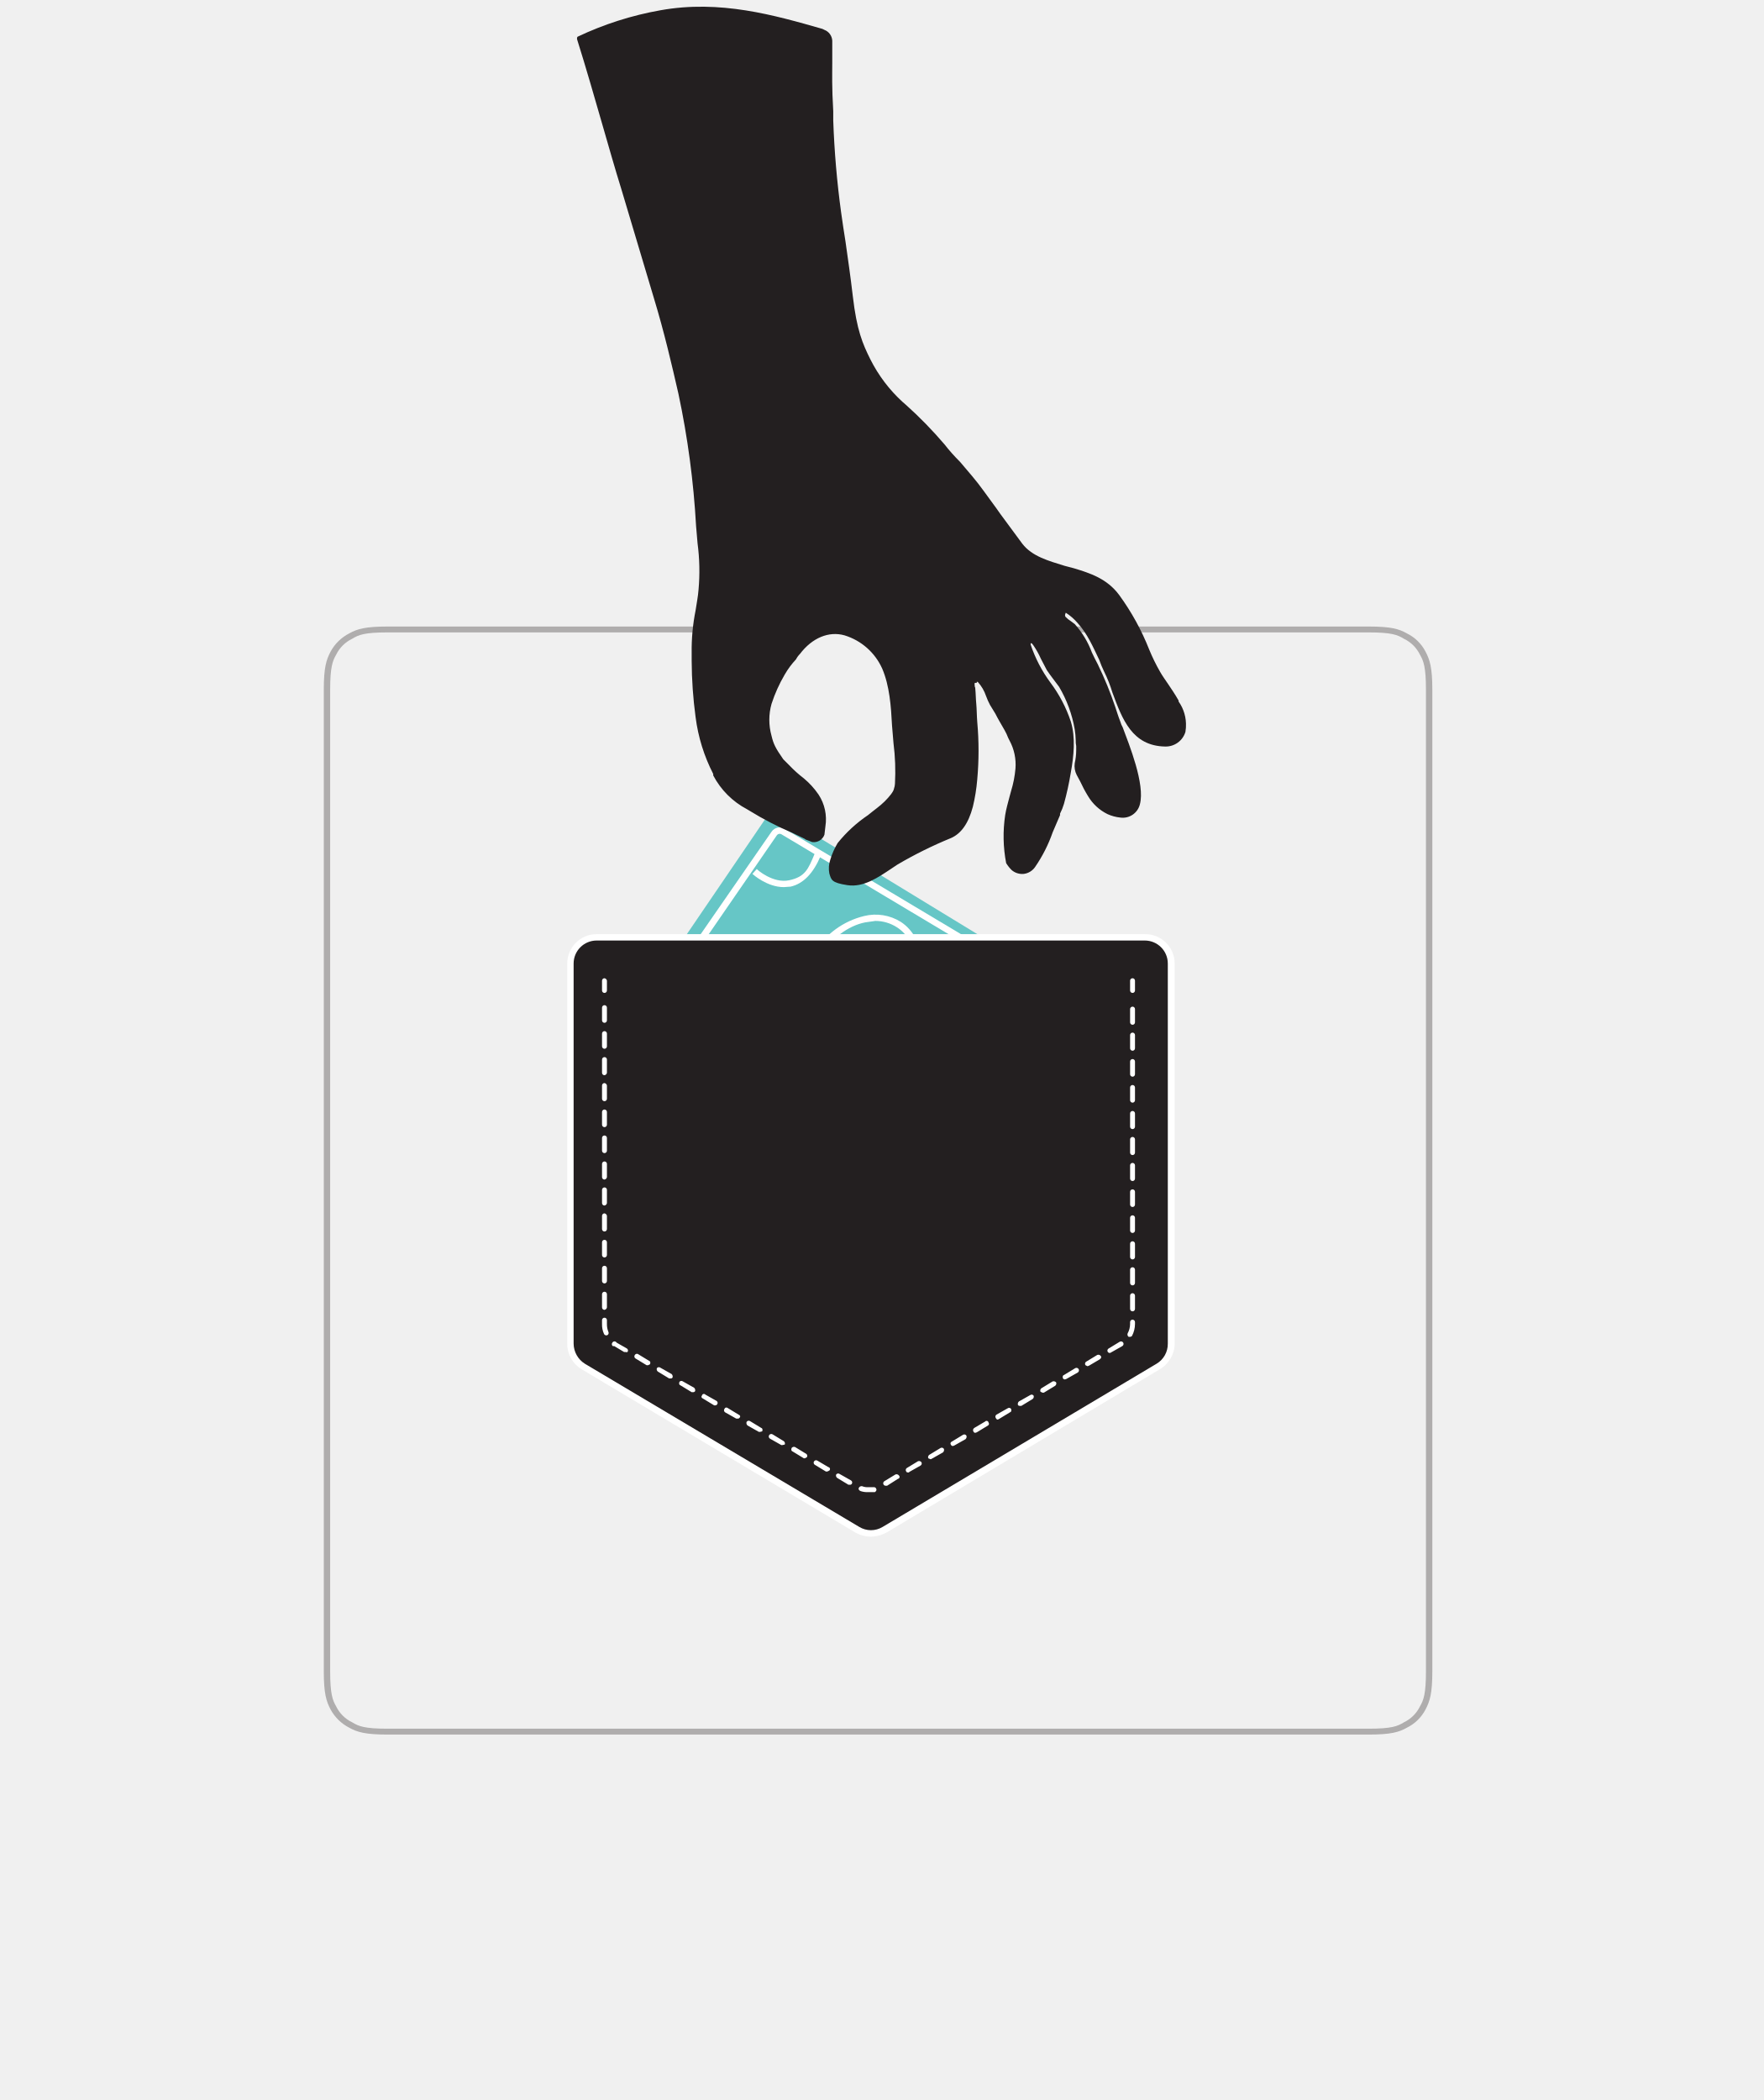
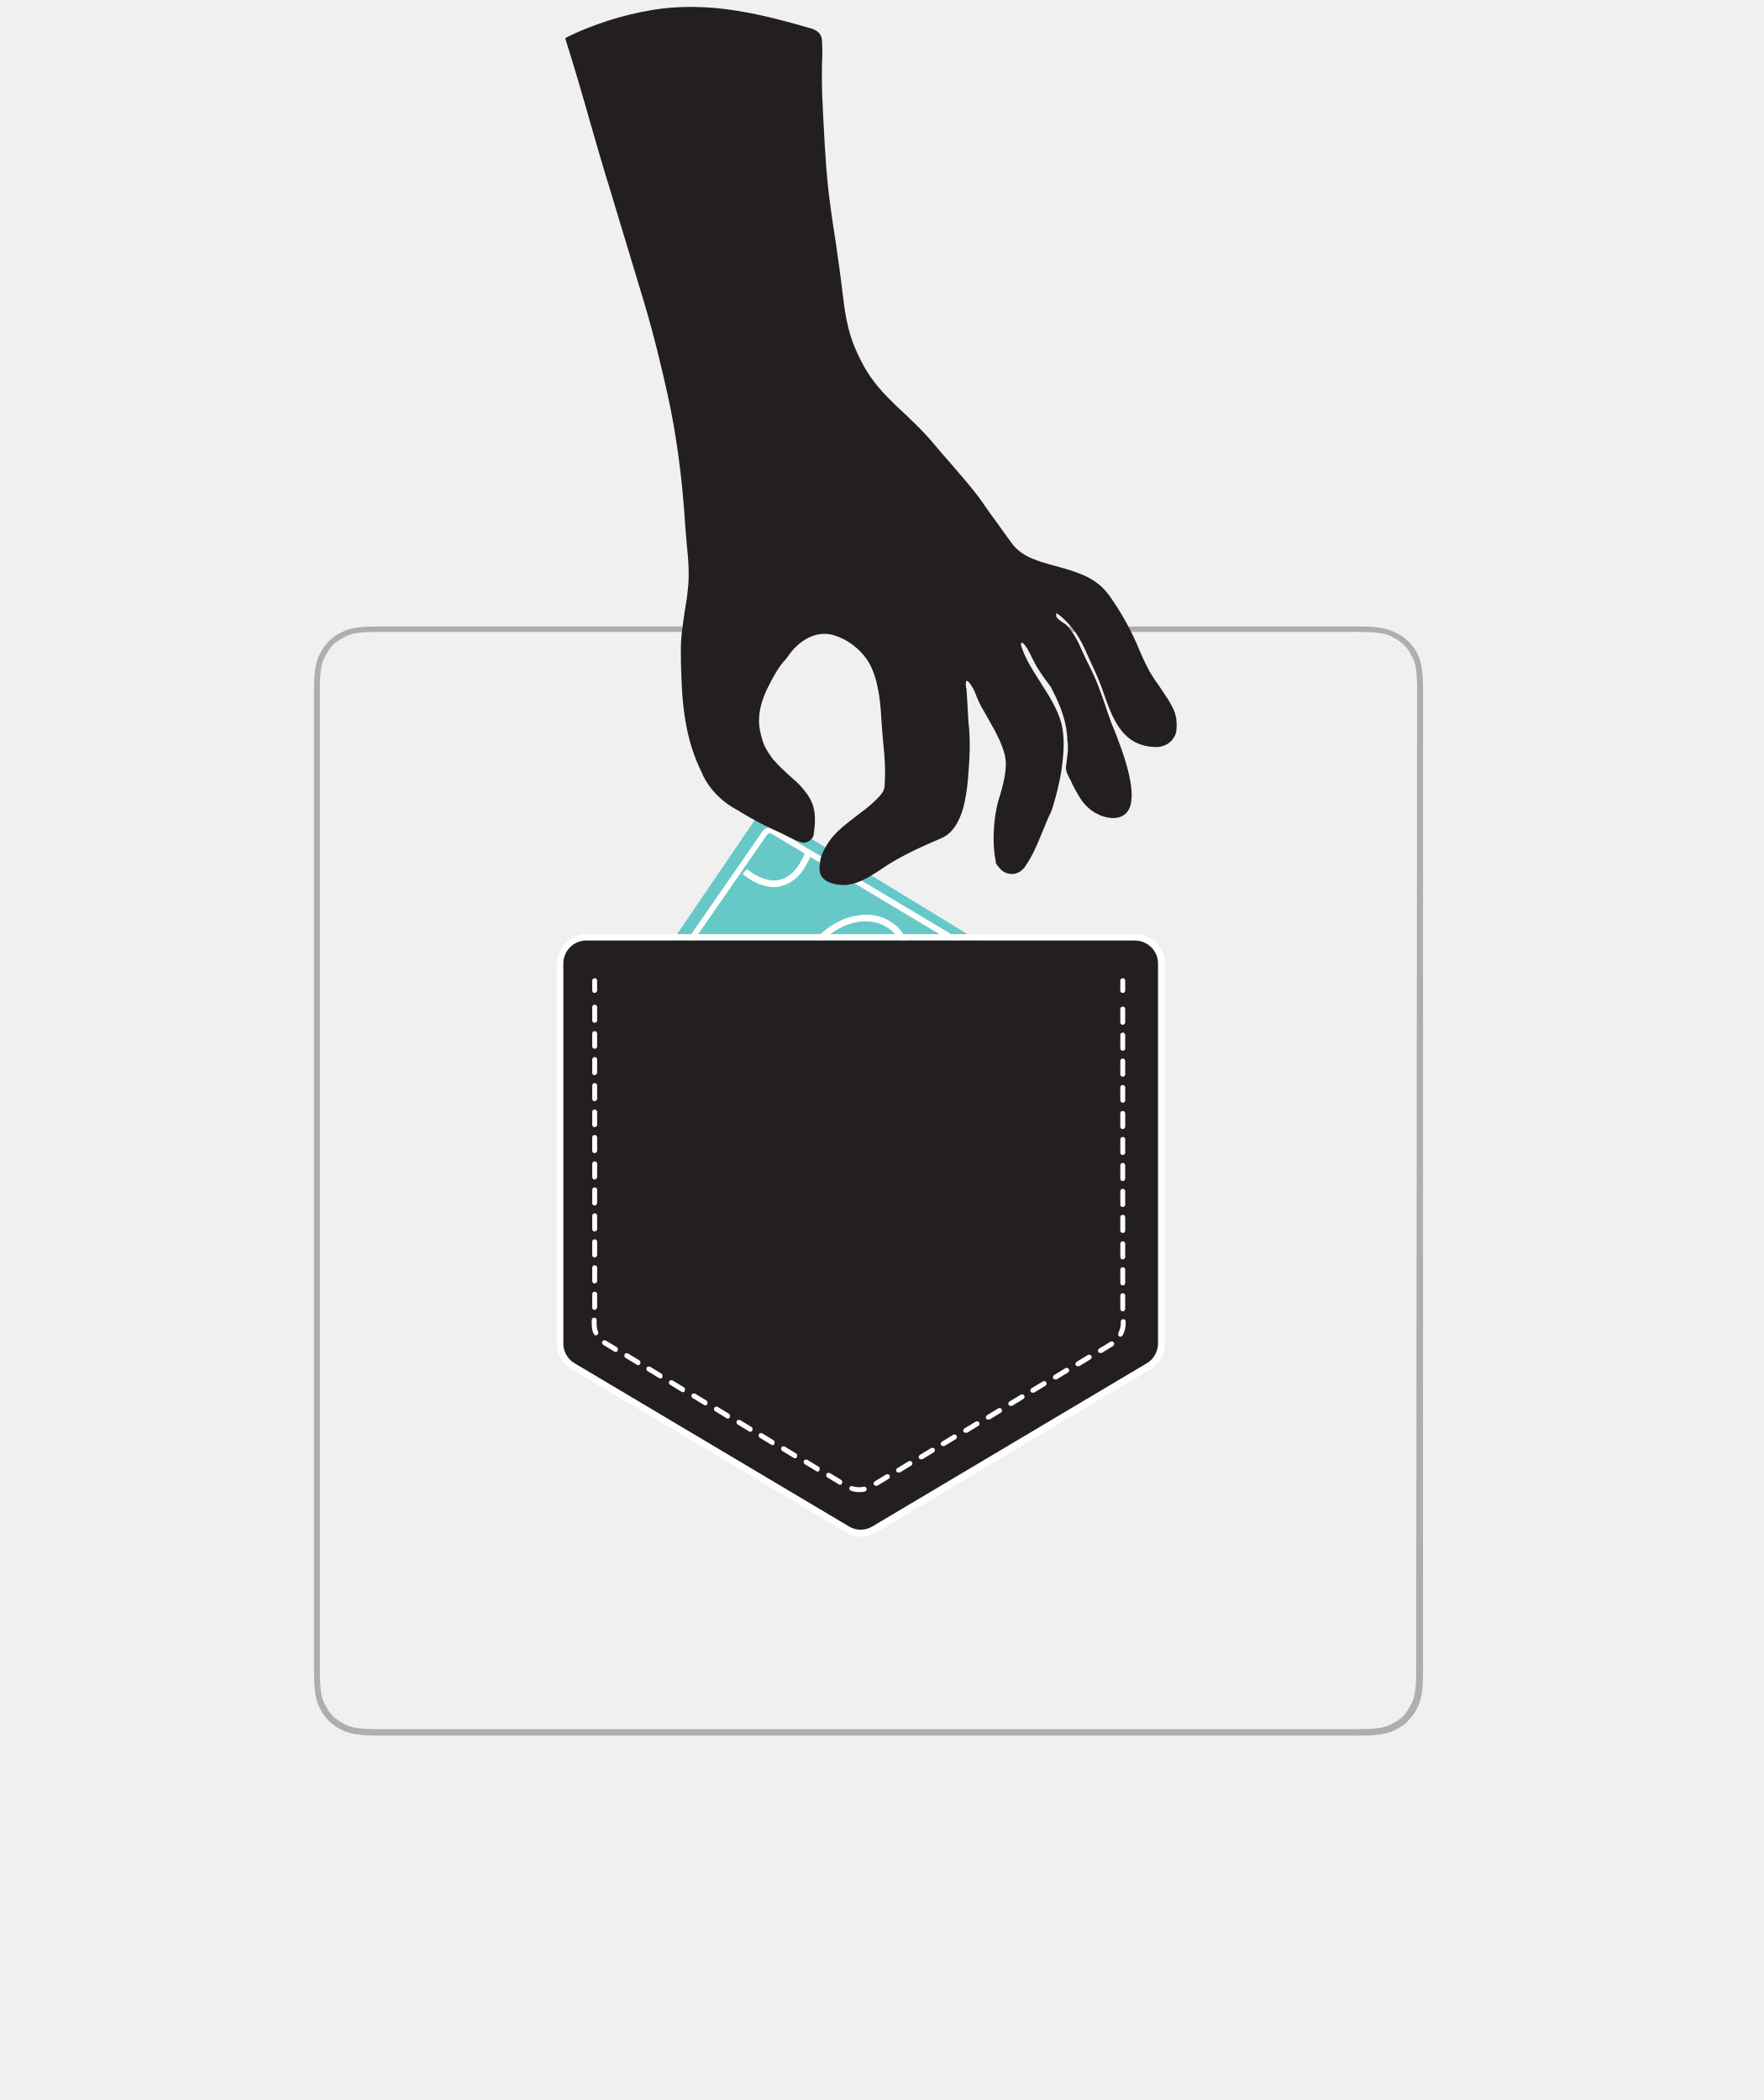
- <svg xmlns="http://www.w3.org/2000/svg" viewBox="0 0 360 428.7">
-   <defs>
-     <clipPath id="a">
-       <path d="M139.4,191.9l17.5-25.7a1.3,1.3,0,0,1,1.8-.4l44.1,26.9a1.4,1.4,0,0,1-.7,2.6l-61.5-1.2a1.4,1.4,0,0,1-1.2-2.2" style="fill:none;clip-rule:evenodd" />
-     </clipPath>
-     <clipPath id="b">
-       <rect x="-716.2" y="-253.2" width="1784.1" height="1339.34" style="fill:none" />
-     </clipPath>
-     <clipPath id="c">
-       <path d="M236.5,278.9l-56,33.4a5.4,5.4,0,0,1-5.5,0l-55.9-33.4a5.2,5.2,0,0,1-2.7-4.6V196.7a5.4,5.4,0,0,1,5.4-5.4H233.7a5.4,5.4,0,0,1,5.4,5.4v77.6a5.3,5.3,0,0,1-2.6,4.6" style="fill:none;clip-rule:evenodd" />
-     </clipPath>
-   </defs>
-   <path d="M287.2,129.3c-1.6-.9-3.2-1.4-7.8-1.4H79.1c-4.5,0-6.2.5-7.8,1.4a9,9,0,0,0-3.8,3.7c-.9,1.7-1.4,3.3-1.4,7.8V341.2c0,4.5.5,6.1,1.4,7.8a9,9,0,0,0,3.8,3.7c1.6.9,3.3,1.4,7.8,1.4H279.4c4.6,0,6.2-.5,7.8-1.4A8.5,8.5,0,0,0,291,349c.9-1.7,1.4-3.3,1.4-7.8V140.8c0-4.5-.5-6.1-1.4-7.8A8.5,8.5,0,0,0,287.2,129.3Zm3.9,211.9c0,4.6-.5,5.9-1.2,7.1a7,7,0,0,1-3.3,3.3c-1.3.8-2.5,1.3-7.2,1.3H79.1c-4.7,0-5.9-.5-7.2-1.3a7,7,0,0,1-3.3-3.3c-.7-1.2-1.2-2.5-1.2-7.1V140.8c0-4.6.5-5.9,1.2-7.1a7,7,0,0,1,3.3-3.3c1.3-.8,2.5-1.3,7.2-1.3H279.4c4.7,0,5.9.5,7.2,1.3a7,7,0,0,1,3.3,3.3c.7,1.2,1.2,2.5,1.2,7.1Z" style="fill:#afadad" />
-   <g style="clip-path:url(#a)">
-     <g style="clip-path:url(#b)">
-       <rect x="133" y="159.4" width="76.7" height="42.08" style="fill:#66c6c6" />
+ <svg xmlns="http://www.w3.org/2000/svg" version="1.1" id="Layer_1" x="0px" y="0px" viewBox="0 0 360 428.7" style="enable-background:new 0 0 360 428.7;" xml:space="preserve">
+   <style type="text/css">
+ 	.st0{fill:#AFADAD;}
+ 	.st1{fill-rule:evenodd;clip-rule:evenodd;fill:#66C8C7;}
+ 	.st2{fill:#FFFFFF;}
+ 	.st3{fill-rule:evenodd;clip-rule:evenodd;fill:none;}
+ 	.st4{fill:#231F20;}
+ 	.st5{fill-rule:evenodd;clip-rule:evenodd;fill:#231F20;}
+ </style>
+   <path class="st0" d="M285.2,129.3c-1.6-0.9-3.3-1.4-7.8-1.4H77.1c-4.5,0-6.2,0.5-7.8,1.4c-1.6,0.8-2.9,2.2-3.8,3.8  c-0.9,1.6-1.4,3.3-1.4,7.8v200.4c0,4.5,0.5,6.2,1.4,7.8c0.8,1.6,2.2,2.9,3.8,3.8c1.6,0.9,3.3,1.4,7.8,1.4h200.4  c4.5,0,6.2-0.5,7.8-1.4c1.6-0.8,2.9-2.2,3.8-3.8c0.9-1.6,1.4-3.3,1.4-7.8V140.8c0-4.5-0.5-6.2-1.4-7.8  C288.2,131.4,286.8,130.1,285.2,129.3z M289.1,341.2c0,4.7-0.5,5.9-1.3,7.2c-0.7,1.4-1.8,2.6-3.3,3.3c-1.3,0.8-2.5,1.3-7.2,1.3H77.1  c-4.7,0-5.9-0.5-7.2-1.3c-1.4-0.7-2.6-1.8-3.3-3.3c-0.8-1.3-1.3-2.5-1.3-7.2V140.8c0-4.7,0.5-5.9,1.3-7.2c0.7-1.4,1.8-2.6,3.3-3.3  c1.3-0.8,2.5-1.3,7.2-1.3h200.4c4.7,0,5.9,0.5,7.2,1.3c1.4,0.7,2.6,1.8,3.3,3.3c0.8,1.3,1.3,2.5,1.3,7.2L289.1,341.2z" />
+   <g>
+     <path class="st1" d="M137.4,191.9l17.5-25.7c0.4-0.6,1.2-0.8,1.8-0.4l44.1,26.9c1.2,0.7,0.7,2.6-0.7,2.6l-61.5-1.2   C137.5,194.1,136.8,192.8,137.4,191.9" />
+   </g>
+   <path class="st2" d="M200.2,194.3l-42-25.1c-0.9-0.5-2.1-0.3-2.6,0.6l-16.7,24.1c-0.4,0.6-0.5,1.4-0.1,2c0.3,0.6,1,1.1,1.7,1.1  l22.3,0.4c-2.7,6.3-1.6,13,3,16c1.5,1,3.2,1.5,5.1,1.5c0.8,0,1.6-0.1,2.4-0.3c3.9-0.8,7.6-3.6,10.2-7.5c1.9-3,2.9-6.2,2.9-9.3  l12.8,0.2c0,0,0,0,0,0c0.9,0,1.7-0.6,1.9-1.4C201.3,195.6,201,194.7,200.2,194.3z M182.3,206.3c-2.3,3.6-5.7,6.2-9.3,6.9  c-2.4,0.5-4.7,0.2-6.5-1c-4.2-2.7-5-9-2.3-14.8l20.8,0.4C184.9,200.5,184.1,203.5,182.3,206.3z M164.9,196c0.2-0.3,0.3-0.5,0.5-0.8  c2.3-3.6,5.7-6.2,9.3-6.9c0.7-0.2,1.4-0.2,2.1-0.2c1.6,0,3.1,0.4,4.4,1.3c2.3,1.5,3.6,4.1,3.8,7.1L164.9,196z M199.8,196.1  c0,0.1-0.1,0.5-0.6,0.5l-12.9-0.2c-0.3-3.4-1.7-6.5-4.4-8.2c-2.1-1.4-4.7-1.8-7.5-1.2c-3.9,0.8-7.6,3.6-10.1,7.5  c-0.3,0.5-0.6,1-0.9,1.5l-22.9-0.4c-0.4,0-0.5-0.2-0.6-0.4c-0.1-0.1-0.2-0.4,0-0.7l16.7-24.1c0.2-0.3,0.6-0.4,0.9-0.2l42,25.1  C199.9,195.6,199.8,196,199.8,196.1z" />
+   <g>
+     <path class="st3" d="M234.5,278.9l-56,33.3c-1.7,1-3.8,1-5.5,0l-56-33.3c-1.6-1-2.6-2.7-2.6-4.6v-77.6c0-3,2.4-5.4,5.4-5.4h111.9   c3,0,5.4,2.4,5.4,5.4v77.6C237.1,276.2,236.1,278,234.5,278.9" />
+   </g>
+   <g id="XMLID_2_">
+     <g>
+       <path class="st2" d="M237.8,196.7v77.6c0,2.1-1.1,4.1-2.9,5.2l-56,33.3c-1,0.6-2,0.9-3.1,0.9c-1.1,0-2.1-0.3-3.1-0.9l-56-33.3    c-1.8-1.1-3-3.1-3-5.2v-77.6c0-3.3,2.7-6,6-6h111.9C235.1,190.7,237.8,193.4,237.8,196.7z M236.4,274.3v-77.6    c0-2.6-2.1-4.7-4.7-4.7H119.8c-2.6,0-4.7,2.1-4.7,4.7v77.6c0,1.6,0.9,3.2,2.3,4l56,33.3c1.5,0.9,3.3,0.9,4.8,0l56-33.3    C235.6,277.5,236.4,276,236.4,274.3z" />
+       <path class="st4" d="M236.4,196.7v77.6c0,1.6-0.9,3.2-2.3,4l-56,33.3c-1.5,0.9-3.3,0.9-4.8,0l-56-33.3c-1.4-0.8-2.3-2.4-2.3-4    v-77.6c0-2.6,2.1-4.7,4.7-4.7h111.9C234.3,192,236.4,194.1,236.4,196.7z" />
    </g>
+     <g>
+ 	</g>
  </g>
-   <path d="M201.2,197.9h0l-58.7-1a2,2,0,0,1-1.8-1.1,1.8,1.8,0,0,1,.2-2l16.6-24a2,2,0,0,1,2.7-.6l42,25.1a1.9,1.9,0,0,1,.9,2.2A1.9,1.9,0,0,1,201.2,197.9ZM142,194.6a.7.7,0,0,0-.1.6c.1.1.2.4.6.4l58.7,1a.5.5,0,0,0,.6-.5.6.6,0,0,0-.3-.7l-42-25.1a.7.7,0,0,0-.9.2Z" style="fill:#fff" />
-   <path d="M172.8,214.8a9.2,9.2,0,0,1-5.1-1.5c-5.2-3.5-5.9-11.9-1.5-18.8a16.4,16.4,0,0,1,10.2-7.5,9.7,9.7,0,0,1,7.5,1.2c5.2,3.4,5.9,11.9,1.5,18.8h0a16.4,16.4,0,0,1-10.2,7.5Zm5.9-26.8-2.1.3c-3.5.7-6.9,3.3-9.3,6.9-4,6.3-3.5,13.9,1.2,17a8.4,8.4,0,0,0,6.5,1,15.9,15.9,0,0,0,9.3-6.9h0c4-6.4,3.5-14-1.2-17A8.1,8.1,0,0,0,178.7,188Z" style="fill:#fff" />
-   <g style="clip-path:url(#c)">
-     <g style="clip-path:url(#b)">
-       <rect x="110.3" y="185.1" width="135" height="134.1" style="fill:#231f20" />
-     </g>
+   <path class="st2" d="M158,181.1c-3.4,0-6.3-2.6-6.4-2.7l0.9-1c0,0,3.3,3,6.7,2.2c2.1-0.5,3.8-2.3,5.1-5.4l1.2,0.5  c-1.5,3.6-3.5,5.6-6.1,6.2C158.9,181.1,158.5,181.1,158,181.1z" />
+   <g>
+     <path class="st2" d="M229.2,202.7c-0.3,0-0.5-0.2-0.5-0.5v-2c0-0.3,0.2-0.5,0.5-0.5s0.5,0.2,0.5,0.5v2   C229.7,202.5,229.5,202.7,229.2,202.7z" />
  </g>
-   <path d="M177.8,313.7a6.5,6.5,0,0,1-3.1-.8l-56-33.4a6,6,0,0,1-2.9-5.2V196.7a6,6,0,0,1,6-6H233.7a6,6,0,0,1,6.1,6v77.6a6.1,6.1,0,0,1-3,5.2l-55.9,33.4A7.1,7.1,0,0,1,177.8,313.7ZM121.8,192a4.7,4.7,0,0,0-4.7,4.7v77.6a4.9,4.9,0,0,0,2.3,4.1l56,33.3a4.6,4.6,0,0,0,4.8,0l55.9-33.3a4.7,4.7,0,0,0,2.3-4.1V196.7a4.7,4.7,0,0,0-4.7-4.7Z" style="fill:#fff" />
-   <path d="M160,181.1c-3.4,0-6.3-2.6-6.4-2.7l.9-1c0,.1,3.3,3,6.6,2.3s3.9-2.3,5.2-5.4l1.2.5c-1.5,3.5-3.5,5.6-6.1,6.2Z" style="fill:#fff" />
-   <path d="M231.2,202.7a.5.5,0,0,1-.5-.5v-2a.5.5,0,0,1,1,0v2A.5.5,0,0,1,231.2,202.7Z" style="fill:#fff" />
-   <path d="M177.3,304.6h0a4.1,4.1,0,0,1-1.6-.2c-.3-.1-.5-.4-.4-.6a.6.6,0,0,1,.7-.4,3,3,0,0,0,1.3.2h1a.5.5,0,0,1,.6.4c.1.2-.1.5-.3.6Zm3.5-1.3a.5.5,0,0,1-.4-.2.5.5,0,0,1,.1-.7l2.3-1.4a.6.6,0,0,1,.7.2.4.4,0,0,1-.2.7l-2.2,1.4Zm-7.3-.2h-.3l-2.3-1.4a.6.6,0,0,1-.2-.7.5.5,0,0,1,.7-.1l2.3,1.3a.5.5,0,0,1,.2.7A.4.4,0,0,1,173.5,303.1Zm11.9-2.5c-.2,0-.4-.1-.4-.2a.5.5,0,0,1,.1-.7l2.3-1.4a.6.6,0,0,1,.7.2.5.5,0,0,1-.2.7l-2.3,1.3C185.6,300.6,185.5,300.6,185.4,300.6Zm-16.5-.2h-.3l-2.3-1.4a.5.5,0,0,1,.6-.8l2.2,1.3a.4.4,0,0,1,.2.7Zm21.1-2.5-.5-.2a.6.6,0,0,1,.2-.7l2.3-1.4a.5.5,0,0,1,.7.2.7.7,0,0,1-.2.7l-2.3,1.3Zm-25.7-.2h-.2l-2.3-1.4c-.3-.1-.3-.4-.2-.7a.6.6,0,0,1,.7-.2l2.3,1.4a.5.5,0,0,1,.1.7Zm30.2-2.5a.5.5,0,0,1-.4-.3.4.4,0,0,1,.2-.6l2.3-1.4a.5.5,0,0,1,.7.2.7.7,0,0,1-.2.7l-2.3,1.3Zm-34.8-.2h-.2l-2.3-1.3a.5.5,0,1,1,.5-.9l2.3,1.4a.6.6,0,0,1,.2.7Zm39.4-2.5c-.2,0-.3-.1-.4-.3s-.1-.5.2-.7l2.2-1.3a.4.4,0,0,1,.7.2.4.4,0,0,1-.1.6l-2.3,1.4Zm-43.9-.2h-.3l-2.3-1.3a.7.7,0,0,1-.2-.7.5.5,0,0,1,.7-.2l2.3,1.4c.3.1.3.4.2.7Zm48.5-2.5c-.2,0-.3-.1-.4-.3a.5.5,0,0,1,.1-.7l2.3-1.3a.5.5,0,0,1,.7.1c.1.3.1.6-.2.7l-2.3,1.4Zm-53.1-.2h-.3l-2.3-1.3a.5.5,0,0,1-.1-.7.4.4,0,0,1,.6-.2l2.3,1.4c.3.1.4.4.2.6S150.8,289.6,150.6,289.6Zm57.7-2.6c-.2,0-.4,0-.5-.2a.7.7,0,0,1,.2-.7l2.3-1.3a.5.5,0,0,1,.7.1.6.6,0,0,1-.2.7l-2.3,1.4Zm-62.3-.1h-.2l-2.3-1.4c-.3-.1-.4-.4-.2-.6a.4.4,0,0,1,.7-.2l2.3,1.3a.5.5,0,0,1,.1.7C146.3,286.8,146.2,286.9,146,286.9Zm66.8-2.6-.4-.2a.6.6,0,0,1,.2-.7l2.3-1.4a.7.7,0,0,1,.7.2.6.6,0,0,1-.2.7l-2.3,1.4Zm-71.4-.1h-.2l-2.3-1.4c-.3-.1-.3-.4-.2-.7a.5.5,0,0,1,.7-.1l2.3,1.3a.7.7,0,0,1,.2.7A.5.5,0,0,1,141.4,284.2Zm76-2.6a.5.5,0,0,1-.4-.2c-.1-.3-.1-.6.2-.7l2.3-1.4a.5.5,0,0,1,.5.9l-2.3,1.3Zm-80.5-.2h-.3l-2.3-1.4a.6.6,0,0,1-.2-.7.5.5,0,0,1,.7-.1l2.3,1.3a.7.7,0,0,1,.2.7A.4.4,0,0,1,136.9,281.4Zm85.1-2.5-.4-.2a.5.5,0,0,1,.1-.7l2.3-1.4a.6.6,0,0,1,.7.2c.2.2.1.5-.2.7l-2.2,1.3Zm-89.7-.2H132l-2.3-1.4a.5.5,0,0,1-.1-.7.5.5,0,0,1,.6-.2l2.3,1.4c.3.1.3.4.2.7Zm94.3-2.5a.5.5,0,0,1-.5-.3.5.5,0,0,1,.2-.6l2.3-1.4a.5.5,0,1,1,.5.9l-2.3,1.3Zm-98.9-.2h-.3l-2-1.2h-.3a.5.5,0,0,1-.1-.7.5.5,0,0,1,.7-.2l.2.2,2.1,1.2a.5.5,0,0,1,.1.7A.5.5,0,0,1,127.7,276Zm103-3.1h-.3a.6.6,0,0,1-.2-.7,4.1,4.1,0,0,0,.5-1.9v-.4a.5.5,0,0,1,1,0v.4a5.3,5.3,0,0,1-.6,2.4A.5.5,0,0,1,230.7,272.9Zm-107-.3a.5.5,0,0,1-.4-.3,4.5,4.5,0,0,1-.4-2v-.8a.5.5,0,0,1,.5-.5.5.5,0,0,1,.5.5v.8a4.1,4.1,0,0,0,.3,1.6.5.5,0,0,1-.3.7Zm107.5-4.9a.5.5,0,0,1-.5-.5v-2.7a.5.5,0,0,1,1,0v2.7A.5.5,0,0,1,231.2,267.7Zm-107.8-.3a.5.5,0,0,1-.5-.5v-2.7a.5.5,0,0,1,.5-.5.5.5,0,0,1,.5.5v2.7A.6.6,0,0,1,123.4,267.4Zm107.8-5a.5.5,0,0,1-.5-.5v-2.7a.5.5,0,0,1,1,0v2.7A.5.5,0,0,1,231.2,262.4ZM123.4,262a.5.5,0,0,1-.5-.5v-2.6a.5.5,0,0,1,.5-.5.5.5,0,0,1,.5.5v2.6A.5.5,0,0,1,123.4,262Zm107.8-4.9a.5.5,0,0,1-.5-.5v-2.7a.5.5,0,0,1,1,0v2.7A.5.5,0,0,1,231.2,257.1Zm-107.8-.4a.5.5,0,0,1-.5-.5v-2.6a.5.5,0,0,1,.5-.5.5.5,0,0,1,.5.5v2.6A.5.5,0,0,1,123.4,256.7Zm107.8-5a.5.5,0,0,1-.5-.5v-2.6a.5.5,0,1,1,1,0v2.6A.5.5,0,0,1,231.2,251.7Zm-107.8-.3a.5.5,0,0,1-.5-.5v-2.7a.5.5,0,0,1,.5-.5.6.6,0,0,1,.5.5v2.7A.5.5,0,0,1,123.4,251.4Zm107.8-5a.5.5,0,0,1-.5-.5v-2.6a.5.5,0,0,1,1,0v2.6A.5.5,0,0,1,231.2,246.4Zm-107.8-.3a.5.5,0,0,1-.5-.5v-2.7a.5.5,0,0,1,.5-.5.5.5,0,0,1,.5.5v2.7A.6.6,0,0,1,123.4,246.1Zm107.8-5a.5.5,0,0,1-.5-.5v-2.7a.5.5,0,0,1,1,0v2.7A.5.5,0,0,1,231.2,241.1Zm-107.8-.3a.5.5,0,0,1-.5-.5v-2.7a.5.5,0,0,1,.5-.5.5.5,0,0,1,.5.5v2.7A.6.6,0,0,1,123.4,240.8Zm107.8-5a.5.5,0,0,1-.5-.5v-2.7a.5.5,0,1,1,1,0v2.7A.5.5,0,0,1,231.2,235.8Zm-107.8-.4a.5.5,0,0,1-.5-.5v-2.6a.5.5,0,0,1,.5-.5.5.5,0,0,1,.5.5v2.6A.5.5,0,0,1,123.4,235.4Zm107.8-4.9a.5.5,0,0,1-.5-.5v-2.7a.5.5,0,0,1,1,0V230A.5.5,0,0,1,231.2,230.5Zm-107.8-.4a.5.5,0,0,1-.5-.5V227a.5.5,0,0,1,.5-.5.5.5,0,0,1,.5.5v2.6A.5.5,0,0,1,123.4,230.1Zm107.8-5a.5.5,0,0,1-.5-.5V222a.5.5,0,0,1,1,0v2.6A.5.5,0,0,1,231.2,225.1Zm-107.8-.3a.5.5,0,0,1-.5-.5v-2.7a.5.5,0,0,1,.5-.5.6.6,0,0,1,.5.5v2.7A.5.5,0,0,1,123.4,224.8Zm107.8-5a.5.5,0,0,1-.5-.5v-2.6a.5.5,0,0,1,1,0v2.6A.5.5,0,0,1,231.2,219.8Zm-107.8-.3a.5.5,0,0,1-.5-.5v-2.7a.5.5,0,0,1,.5-.5.5.5,0,0,1,.5.5V219A.6.6,0,0,1,123.4,219.5Zm107.8-5a.5.5,0,0,1-.5-.5v-2.7a.5.5,0,0,1,1,0V214A.5.5,0,0,1,231.2,214.5Zm-107.8-.4a.5.5,0,0,1-.5-.5V211a.5.5,0,0,1,.5-.5.5.5,0,0,1,.5.5v2.6A.5.5,0,0,1,123.4,214.1Zm107.8-4.9a.5.5,0,0,1-.5-.5V206a.5.5,0,0,1,1,0v2.7A.5.5,0,0,1,231.2,209.2Zm-107.8-.4a.5.5,0,0,1-.5-.5v-2.6a.5.5,0,0,1,.5-.5.5.5,0,0,1,.5.5v2.6A.5.5,0,0,1,123.4,208.8Z" style="fill:#fff" />
-   <path d="M123.4,202.7a.5.5,0,0,1-.5-.5v-2a.5.5,0,0,1,.5-.5.6.6,0,0,1,.5.5v2A.5.5,0,0,1,123.4,202.7Z" style="fill:#fff" />
-   <path d="M117.9,7.5a66.5,66.5,0,0,1,16.9-5.4c12.2-2.2,23.3,1,33.1,3.8l.4.2a2.5,2.5,0,0,1,1.6,2.2v4.6c0,2.2-.1,4.7.2,9.8v1.9a185.9,185.9,0,0,0,1.6,18.7c.3,2.2.6,4.1.9,6,.5,3.6,1,6.9,1.5,11.2.8,6.9,2,9.7,3.6,12.9a30,30,0,0,0,6.5,8.6l.8.7a84.3,84.3,0,0,1,7.8,8,37.3,37.3,0,0,0,3.2,3.6c1.6,1.9,3.3,3.8,4.8,5.9s2.3,3.1,3.4,4.7l4.5,6.1c2,2.6,5.4,3.5,8.6,4.5l1.9.5c3.3,1,6.8,2.1,9.3,5.5a50.2,50.2,0,0,1,6.1,11.1,37.7,37.7,0,0,0,2.2,4.5c.5.9,1.1,1.7,1.7,2.6s1.3,1.9,2.1,3.3v.2a8.2,8.2,0,0,1,1.5,5.2c0,.4-.1.7-.1,1a4.2,4.2,0,0,1-4.1,3c-6.8-.1-8.8-5.6-10.8-11a27.5,27.5,0,0,0-1.7-4.3,24.4,24.4,0,0,1-1-2.4c-1.3-2.7-2.4-5.3-4.4-7.5a10.8,10.8,0,0,0-2.4-2.1s-.1,0-.1.2a.6.6,0,0,0,0,.6,5.3,5.3,0,0,0,1.1.9l.8.6a18,18,0,0,1,3.5,5.8c.4.8.8,1.7,1.2,2.4a73.9,73.9,0,0,1,3.6,8.8c.3.9.6,1.9,1,2.9a5.1,5.1,0,0,0,.5,1.2c1.3,3.5,4.6,11.6,3.5,15.7a3.6,3.6,0,0,1-4,2.7,8.4,8.4,0,0,1-2.6-.7,9.5,9.5,0,0,1-4-3.7,28.5,28.5,0,0,1-1.6-3l-.7-1.3a4,4,0,0,1-.4-2.4,12.2,12.2,0,0,0,.3-2.6v-.9a4.9,4.9,0,0,1-.1-1.2,16.4,16.4,0,0,0-.2-2.2,25.7,25.7,0,0,0-3.2-8.7c-.8-1.1-1.7-2.2-2.5-3.4l-1.2-2.3a17.3,17.3,0,0,0-1.5-2.7H211c-.1-.1-.3-.5-.5-.5a.1.1,0,0,0-.1.1v.2h0a28.2,28.2,0,0,0,4,7.7,27.9,27.9,0,0,1,4.2,8c1,3.3.6,7.1,0,10.4a60.1,60.1,0,0,1-1.4,6.4,11.9,11.9,0,0,1-.8,2v.3l-1.5,3.5a29.7,29.7,0,0,1-3.6,7.1,3.3,3.3,0,0,1-2.3,1.4,3.3,3.3,0,0,1-2.5-.8,7.6,7.6,0,0,1-1.1-1.4h0a29,29,0,0,1-.2-9.8c.2-1.3.6-2.6.9-3.8l.3-1.1a22.1,22.1,0,0,0,.9-4.6,10.3,10.3,0,0,0-1.2-5.7l-.3-.6a10.1,10.1,0,0,0-.7-1.5c-.8-1.4-1.4-2.4-1.9-3.4l-1.1-1.8a14.2,14.2,0,0,1-.8-1.8,8.2,8.2,0,0,0-1.7-2.9h-.2v.2H199c-.1.2,0,.6,0,.8a.6.6,0,0,1,.1.4c.1,1,.1,2.1.2,3.1s.1,2.5.2,3.7a65.3,65.3,0,0,1,0,11.7,36.5,36.5,0,0,1-.9,5.6c-.9,3.4-2.4,5.5-4.5,6.4a85.1,85.1,0,0,0-10.9,5.4l-1.2.8c-2.7,1.8-5.7,3.9-9,3.4s-3.3-1.1-3.7-2.4a5.5,5.5,0,0,1,.2-2.8,14.7,14.7,0,0,1,1.5-3.4,28.2,28.2,0,0,1,6.2-5.7c1.2-1,2.4-1.8,3.4-2.8s1.8-2,1.9-2.6a3.6,3.6,0,0,0,.2-1,46.1,46.1,0,0,0-.3-8.3l-.3-3.6c-.2-3.9-.5-8.1-2-11.6a12.4,12.4,0,0,0-7.7-6.8c-3.2-.9-6.6.5-9.1,3.8a4.4,4.4,0,0,0-.8,1.1,16.6,16.6,0,0,0-2.3,3.1,30.2,30.2,0,0,0-2.7,6,12,12,0,0,0,0,6.5c.4,1.7.8,2.5,2.4,4.8l1.2,1.2a25.2,25.2,0,0,0,3,2.7,16.2,16.2,0,0,1,3,3.3,9.2,9.2,0,0,1,1.4,6.5l-.2,1.7h0a2.3,2.3,0,0,1-2.5,1.5l-1.3-.5-.3-.2-2.5-1.2a65.3,65.3,0,0,1-8.7-4.5l-.5-.3a16.4,16.4,0,0,1-6.9-6.9v-.3a35.1,35.1,0,0,1-3.6-11.6,88.9,88.9,0,0,1-.8-11.5v-1.6a41.4,41.4,0,0,1,.8-8.7c.2-1.4.5-2.8.6-4.2a43,43,0,0,0-.2-9.5l-.3-3.5a176.5,176.5,0,0,0-3.6-27c-1.3-5.7-2.9-12.6-5-19.5l-6.6-22.1c-1.4-4.5-2.7-9.1-4-13.6s-3.3-11.5-5.1-17.2V7.7Z" style="fill:#231f20;fill-rule:evenodd" />
+   <g>
+     <path class="st2" d="M175.3,304.6C175.3,304.6,175.3,304.6,175.3,304.6c-0.6,0-1.1-0.1-1.6-0.3c-0.3-0.1-0.4-0.4-0.3-0.6   c0.1-0.3,0.4-0.4,0.6-0.3c0.4,0.1,0.9,0.2,1.3,0.2c0.3,0,0.7,0,1-0.1c0.3-0.1,0.5,0.1,0.6,0.4c0.1,0.3-0.1,0.5-0.4,0.6   C176.1,304.6,175.7,304.6,175.3,304.6z M178.8,303.3c-0.2,0-0.3-0.1-0.4-0.2c-0.1-0.2-0.1-0.5,0.2-0.7l2.3-1.4   c0.2-0.1,0.5-0.1,0.7,0.2c0.1,0.2,0.1,0.5-0.2,0.7l-2.3,1.4C179,303.3,178.9,303.3,178.8,303.3z M171.5,303.1c-0.1,0-0.2,0-0.3-0.1   l-2.3-1.4c-0.2-0.1-0.3-0.4-0.2-0.7c0.1-0.2,0.4-0.3,0.7-0.2l2.3,1.4c0.2,0.1,0.3,0.4,0.2,0.7C171.8,303.1,171.6,303.1,171.5,303.1   z M183.4,300.6c-0.2,0-0.3-0.1-0.4-0.2c-0.1-0.2-0.1-0.5,0.2-0.7l2.3-1.4c0.2-0.1,0.5-0.1,0.7,0.2c0.1,0.2,0.1,0.5-0.2,0.7   l-2.3,1.4C183.6,300.6,183.5,300.6,183.4,300.6z M166.9,300.4c-0.1,0-0.2,0-0.3-0.1l-2.3-1.4c-0.2-0.1-0.3-0.4-0.2-0.7   c0.1-0.2,0.5-0.3,0.7-0.2l2.3,1.4c0.2,0.1,0.3,0.4,0.2,0.7C167.2,300.3,167.1,300.4,166.9,300.4z M188,297.9   c-0.2,0-0.3-0.1-0.4-0.2c-0.1-0.2-0.1-0.5,0.2-0.7l2.3-1.4c0.2-0.1,0.5-0.1,0.7,0.2c0.1,0.2,0.1,0.5-0.2,0.7l-2.3,1.4   C188.1,297.9,188,297.9,188,297.9z M162.3,297.7c-0.1,0-0.2,0-0.3-0.1l-2.3-1.4c-0.2-0.1-0.3-0.4-0.2-0.7c0.1-0.2,0.4-0.3,0.7-0.2   l2.3,1.4c0.2,0.1,0.3,0.4,0.2,0.7C162.6,297.6,162.5,297.7,162.3,297.7z M192.5,295.2c-0.2,0-0.3-0.1-0.4-0.2   c-0.1-0.2-0.1-0.5,0.2-0.7l2.3-1.4c0.2-0.1,0.5-0.1,0.7,0.2c0.1,0.2,0.1,0.5-0.2,0.7l-2.3,1.4C192.7,295.2,192.6,295.2,192.5,295.2   z M157.7,295c-0.1,0-0.2,0-0.3-0.1l-2.3-1.4c-0.2-0.1-0.3-0.4-0.2-0.7c0.1-0.2,0.4-0.3,0.7-0.2l2.3,1.4c0.2,0.1,0.3,0.4,0.2,0.7   C158.1,294.9,157.9,295,157.7,295z M197.1,292.5c-0.2,0-0.3-0.1-0.4-0.2c-0.1-0.2-0.1-0.5,0.2-0.7l2.3-1.4c0.2-0.1,0.5-0.1,0.7,0.2   c0.1,0.2,0.1,0.5-0.2,0.7l-2.3,1.4C197.3,292.4,197.2,292.5,197.1,292.5z M153.2,292.3c-0.1,0-0.2,0-0.3-0.1l-2.3-1.4   c-0.2-0.1-0.3-0.4-0.2-0.7c0.1-0.2,0.4-0.3,0.7-0.2l2.3,1.4c0.2,0.1,0.3,0.4,0.2,0.7C153.5,292.2,153.3,292.3,153.2,292.3z    M201.7,289.8c-0.2,0-0.3-0.1-0.4-0.2c-0.1-0.2-0.1-0.5,0.2-0.7l2.3-1.4c0.2-0.1,0.5-0.1,0.7,0.2c0.1,0.2,0.1,0.5-0.2,0.7l-2.3,1.4   C201.9,289.7,201.8,289.8,201.7,289.8z M148.6,289.6c-0.1,0-0.2,0-0.3-0.1l-2.3-1.4c-0.2-0.1-0.3-0.4-0.2-0.7   c0.1-0.2,0.4-0.3,0.7-0.2l2.3,1.4c0.2,0.1,0.3,0.4,0.2,0.7C148.9,289.5,148.8,289.6,148.6,289.6z M206.3,287   c-0.2,0-0.3-0.1-0.4-0.2c-0.1-0.2-0.1-0.5,0.2-0.7l2.3-1.4c0.2-0.1,0.5-0.1,0.7,0.2c0.1,0.2,0.1,0.5-0.2,0.7l-2.3,1.4   C206.4,287,206.4,287,206.3,287z M144,286.9c-0.1,0-0.2,0-0.3-0.1l-2.3-1.4c-0.2-0.1-0.3-0.4-0.2-0.7c0.1-0.2,0.4-0.3,0.7-0.2   l2.3,1.4c0.2,0.1,0.3,0.4,0.2,0.7C144.3,286.8,144.2,286.9,144,286.9z M210.8,284.3c-0.2,0-0.3-0.1-0.4-0.2   c-0.1-0.2-0.1-0.5,0.2-0.7l2.3-1.4c0.2-0.1,0.5-0.1,0.7,0.2c0.1,0.2,0.1,0.5-0.2,0.7l-2.3,1.4C211,284.3,210.9,284.3,210.8,284.3z    M139.4,284.2c-0.1,0-0.2,0-0.3-0.1l-2.3-1.4c-0.2-0.1-0.3-0.4-0.2-0.7c0.1-0.2,0.4-0.3,0.7-0.2l2.3,1.4c0.2,0.1,0.3,0.4,0.2,0.7   C139.8,284.1,139.6,284.2,139.4,284.2z M215.4,281.6c-0.2,0-0.3-0.1-0.4-0.2c-0.1-0.2-0.1-0.5,0.2-0.7l2.3-1.4   c0.2-0.1,0.5-0.1,0.7,0.2c0.1,0.2,0.1,0.5-0.2,0.7l-2.3,1.4C215.6,281.6,215.5,281.6,215.4,281.6z M134.8,281.4   c-0.1,0-0.2,0-0.3-0.1l-2.3-1.4c-0.2-0.1-0.3-0.4-0.2-0.7c0.1-0.2,0.4-0.3,0.7-0.2l2.3,1.4c0.2,0.1,0.3,0.4,0.2,0.7   C135.2,281.4,135,281.4,134.8,281.4z M220,278.9c-0.2,0-0.3-0.1-0.4-0.2c-0.1-0.2-0.1-0.5,0.2-0.7l2.3-1.4c0.2-0.1,0.5-0.1,0.7,0.2   c0.1,0.2,0.1,0.5-0.2,0.7l-2.3,1.4C220.2,278.9,220.1,278.9,220,278.9z M130.3,278.7c-0.1,0-0.2,0-0.3-0.1l-2.3-1.4   c-0.2-0.1-0.3-0.4-0.2-0.7s0.4-0.3,0.7-0.2l2.3,1.4c0.2,0.1,0.3,0.4,0.2,0.7C130.6,278.6,130.4,278.7,130.3,278.7z M224.6,276.2   c-0.2,0-0.3-0.1-0.4-0.2c-0.1-0.2-0.1-0.5,0.2-0.7l2.3-1.4c0.2-0.1,0.5-0.1,0.7,0.2c0.1,0.2,0.1,0.5-0.2,0.7l-2.3,1.4   C224.7,276.2,224.7,276.2,224.6,276.2z M125.7,276c-0.1,0-0.2,0-0.3-0.1l-2-1.2c-0.1-0.1-0.2-0.1-0.3-0.2c-0.2-0.2-0.3-0.5-0.1-0.7   c0.2-0.2,0.5-0.3,0.7-0.1c0.1,0.1,0.2,0.1,0.2,0.1l2,1.2c0.2,0.1,0.3,0.4,0.2,0.7C126,275.9,125.9,276,125.7,276z M228.7,272.9   c-0.1,0-0.2,0-0.2-0.1c-0.2-0.1-0.3-0.4-0.2-0.7c0.3-0.6,0.5-1.3,0.5-1.9v-0.4c0-0.3,0.2-0.5,0.5-0.5s0.5,0.2,0.5,0.5v0.4   c0,0.8-0.2,1.6-0.6,2.4C229,272.8,228.8,272.9,228.7,272.9z M121.7,272.6c-0.2,0-0.4-0.1-0.5-0.3c-0.3-0.6-0.4-1.3-0.4-2v-0.8   c0-0.3,0.2-0.5,0.5-0.5c0.3,0,0.5,0.2,0.5,0.5v0.8c0,0.6,0.1,1.1,0.3,1.6c0.1,0.3,0,0.5-0.3,0.7   C121.9,272.6,121.8,272.6,121.7,272.6z M229.2,267.7c-0.3,0-0.5-0.2-0.5-0.5v-2.7c0-0.3,0.2-0.5,0.5-0.5s0.5,0.2,0.5,0.5v2.7   C229.7,267.5,229.5,267.7,229.2,267.7z M121.4,267.4c-0.3,0-0.5-0.2-0.5-0.5v-2.7c0-0.3,0.2-0.5,0.5-0.5c0.3,0,0.5,0.2,0.5,0.5v2.7   C121.9,267.1,121.6,267.4,121.4,267.4z M229.2,262.4c-0.3,0-0.5-0.2-0.5-0.5v-2.7c0-0.3,0.2-0.5,0.5-0.5s0.5,0.2,0.5,0.5v2.7   C229.7,262.2,229.5,262.4,229.2,262.4z M121.4,262c-0.3,0-0.5-0.2-0.5-0.5v-2.7c0-0.3,0.2-0.5,0.5-0.5c0.3,0,0.5,0.2,0.5,0.5v2.7   C121.9,261.8,121.6,262,121.4,262z M229.2,257.1c-0.3,0-0.5-0.2-0.5-0.5v-2.7c0-0.3,0.2-0.5,0.5-0.5s0.5,0.2,0.5,0.5v2.7   C229.7,256.8,229.5,257.1,229.2,257.1z M121.4,256.7c-0.3,0-0.5-0.2-0.5-0.5v-2.7c0-0.3,0.2-0.5,0.5-0.5c0.3,0,0.5,0.2,0.5,0.5v2.7   C121.9,256.5,121.6,256.7,121.4,256.7z M229.2,251.7c-0.3,0-0.5-0.2-0.5-0.5v-2.7c0-0.3,0.2-0.5,0.5-0.5s0.5,0.2,0.5,0.5v2.7   C229.7,251.5,229.5,251.7,229.2,251.7z M121.4,251.4c-0.3,0-0.5-0.2-0.5-0.5v-2.7c0-0.3,0.2-0.5,0.5-0.5c0.3,0,0.5,0.2,0.5,0.5v2.7   C121.9,251.2,121.6,251.4,121.4,251.4z M229.2,246.4c-0.3,0-0.5-0.2-0.5-0.5v-2.7c0-0.3,0.2-0.5,0.5-0.5s0.5,0.2,0.5,0.5v2.7   C229.7,246.2,229.5,246.4,229.2,246.4z M121.4,246.1c-0.3,0-0.5-0.2-0.5-0.5v-2.7c0-0.3,0.2-0.5,0.5-0.5c0.3,0,0.5,0.2,0.5,0.5v2.7   C121.9,245.8,121.6,246.1,121.4,246.1z M229.2,241.1c-0.3,0-0.5-0.2-0.5-0.5v-2.7c0-0.3,0.2-0.5,0.5-0.5s0.5,0.2,0.5,0.5v2.7   C229.7,240.9,229.5,241.1,229.2,241.1z M121.4,240.8c-0.3,0-0.5-0.2-0.5-0.5v-2.7c0-0.3,0.2-0.5,0.5-0.5c0.3,0,0.5,0.2,0.5,0.5v2.7   C121.9,240.5,121.6,240.8,121.4,240.8z M229.2,235.8c-0.3,0-0.5-0.2-0.5-0.5v-2.7c0-0.3,0.2-0.5,0.5-0.5s0.5,0.2,0.5,0.5v2.7   C229.7,235.5,229.5,235.8,229.2,235.8z M121.4,235.4c-0.3,0-0.5-0.2-0.5-0.5v-2.7c0-0.3,0.2-0.5,0.5-0.5c0.3,0,0.5,0.2,0.5,0.5v2.7   C121.9,235.2,121.6,235.4,121.4,235.4z M229.2,230.5c-0.3,0-0.5-0.2-0.5-0.5v-2.7c0-0.3,0.2-0.5,0.5-0.5s0.5,0.2,0.5,0.5v2.7   C229.7,230.2,229.5,230.5,229.2,230.5z M121.4,230.1c-0.3,0-0.5-0.2-0.5-0.5V227c0-0.3,0.2-0.5,0.5-0.5c0.3,0,0.5,0.2,0.5,0.5v2.7   C121.9,229.9,121.6,230.1,121.4,230.1z M229.2,225.1c-0.3,0-0.5-0.2-0.5-0.5V222c0-0.3,0.2-0.5,0.5-0.5s0.5,0.2,0.5,0.5v2.7   C229.7,224.9,229.5,225.1,229.2,225.1z M121.4,224.8c-0.3,0-0.5-0.2-0.5-0.5v-2.7c0-0.3,0.2-0.5,0.5-0.5c0.3,0,0.5,0.2,0.5,0.5v2.7   C121.9,224.6,121.6,224.8,121.4,224.8z M229.2,219.8c-0.3,0-0.5-0.2-0.5-0.5v-2.7c0-0.3,0.2-0.5,0.5-0.5s0.5,0.2,0.5,0.5v2.7   C229.7,219.6,229.5,219.8,229.2,219.8z M121.4,219.5c-0.3,0-0.5-0.2-0.5-0.5v-2.7c0-0.3,0.2-0.5,0.5-0.5c0.3,0,0.5,0.2,0.5,0.5v2.7   C121.9,219.2,121.6,219.5,121.4,219.5z M229.2,214.5c-0.3,0-0.5-0.2-0.5-0.5v-2.7c0-0.3,0.2-0.5,0.5-0.5s0.5,0.2,0.5,0.5v2.7   C229.7,214.3,229.5,214.5,229.2,214.5z M121.4,214.1c-0.3,0-0.5-0.2-0.5-0.5V211c0-0.3,0.2-0.5,0.5-0.5c0.3,0,0.5,0.2,0.5,0.5v2.7   C121.9,213.9,121.6,214.1,121.4,214.1z M229.2,209.2c-0.3,0-0.5-0.2-0.5-0.5V206c0-0.3,0.2-0.5,0.5-0.5s0.5,0.2,0.5,0.5v2.7   C229.7,208.9,229.5,209.2,229.2,209.2z M121.4,208.8c-0.3,0-0.5-0.2-0.5-0.5v-2.7c0-0.3,0.2-0.5,0.5-0.5c0.3,0,0.5,0.2,0.5,0.5v2.7   C121.9,208.6,121.6,208.8,121.4,208.8z" />
+   </g>
+   <g>
+     <path class="st2" d="M121.4,202.7c-0.3,0-0.5-0.2-0.5-0.5v-2c0-0.3,0.2-0.5,0.5-0.5c0.3,0,0.5,0.2,0.5,0.5v2   C121.9,202.5,121.6,202.7,121.4,202.7z" />
+   </g>
+   <path class="st5" d="M115.9,7.5c5.4-2.6,11.1-4.4,16.9-5.4c12.2-2.1,23.3,1,33.1,3.8l0.4,0.2c0.9,0.4,1.5,1.2,1.5,2.2  c0.1,1.9,0.1,3.2,0,4.7c0,2.2-0.1,4.7,0.2,9.8l0.1,1.9c0.4,7.5,0.6,11.6,1.6,18.7c0.3,2.2,0.6,4.1,0.9,6c0.5,3.5,1,6.9,1.5,11.2  c0.8,6.9,2,9.7,3.6,12.9c1.5,3.1,3.6,5.8,6.5,8.6l0.7,0.7c2.7,2.5,5.5,5.1,7.9,8c1,1.2,2.1,2.5,3.1,3.6c1.6,1.9,3.3,3.8,4.9,5.8  c1.2,1.5,2.3,3.1,3.4,4.7c1.5,2,3,4.2,4.5,6.2c2,2.6,5.3,3.5,8.6,4.4c0.6,0.2,1.2,0.3,1.8,0.5c3.4,1,6.8,2.1,9.3,5.5  c2.5,3.5,4.6,7.3,6.2,11.2c0.7,1.7,1.4,3.1,2.1,4.4c0.6,1,1.1,1.8,1.7,2.6c0.6,0.9,1.3,1.9,2.2,3.3l0.1,0.2c0.9,1.6,1.6,2.7,1.5,5.3  c0,0.3-0.1,0.7-0.1,1c-0.5,1.8-2.1,3-4.1,3c-6.8-0.1-8.8-5.6-10.7-11c-0.5-1.5-1.1-3-1.7-4.3c-0.4-0.8-0.7-1.6-1.1-2.4  c-1.2-2.7-2.3-5.3-4.4-7.5c-1-1.1-2.1-2-2.4-2.1c0,0-0.1,0-0.1,0.2c0,0.2,0,0.4,0.1,0.6c0.2,0.3,0.6,0.6,1,0.9  c0.3,0.2,0.6,0.4,0.9,0.6c1.6,1.6,2.6,3.7,3.5,5.8c0.4,0.9,0.8,1.7,1.2,2.5c1.5,2.9,2.5,5.7,3.5,8.7c0.3,1,0.7,1.9,1,2.9  c0.1,0.3,0.3,0.7,0.5,1.2c1.4,3.5,4.6,11.6,3.5,15.7c-0.5,1.9-1.9,2.8-3.9,2.7c-0.9-0.1-1.8-0.3-2.6-0.7c-1.6-0.7-3-2-4-3.7  c-0.6-1-1.1-1.9-1.6-3c-0.2-0.5-0.5-0.9-0.7-1.4c-0.4-0.7-0.5-1.5-0.3-2.3c0.1-0.9,0.2-1.8,0.3-2.6c0-0.3,0-0.6,0-0.9  c0-0.4,0-0.8-0.1-1.2c0-0.8-0.1-1.5-0.2-2.3c-0.5-3.2-1.9-6.2-3.2-8.7c-0.8-1.1-1.7-2.2-2.4-3.4c-0.5-0.7-0.9-1.5-1.3-2.3  c-0.5-1-0.9-1.9-1.5-2.7l-0.1-0.1c-0.1-0.1-0.4-0.5-0.5-0.5c-0.1,0-0.2,0.1-0.2,0.1l-0.1,0.2c0,0,0,0.1,0,0.1c0.8,2.8,2.5,5.3,4,7.7  c1.6,2.5,3.3,5.1,4.2,8.1c0.9,3.3,0.5,7.1,0,10.4c-0.3,1.8-1,4.7-1.5,6.3c-0.2,0.7-0.4,1.4-0.7,2l-0.1,0.2c-0.6,1.2-1,2.4-1.5,3.5  c-1,2.5-2,4.9-3.6,7.2c-0.6,0.8-1.4,1.3-2.3,1.4c-0.9,0.1-1.8-0.2-2.5-0.8c-0.4-0.4-0.8-0.9-1.1-1.4l0-0.1l0-0.1  c-0.6-3-0.6-6.2-0.1-9.7c0.2-1.3,0.5-2.6,0.9-3.8l0.3-1c0.4-1.5,0.8-3.1,0.9-4.6c0.2-2.3-0.4-3.7-1.2-5.7l-0.3-0.6  c-0.2-0.5-0.5-1-0.8-1.6c-0.8-1.4-1.3-2.4-1.9-3.4c-0.3-0.6-0.7-1.1-1-1.8c-0.3-0.6-0.6-1.2-0.8-1.8c-0.4-1.1-0.9-2.1-1.7-2.9  c-0.1-0.1-0.1-0.1-0.2-0.1c-0.1,0-0.2,0.1-0.2,0.2l0,0.1c0,0,0,0.1,0,0.1c-0.1,0.2,0,0.6,0,0.8c0,0.1,0,0.3,0.1,0.4  c0.1,1.1,0.1,2.1,0.2,3.2c0.1,1.2,0.1,2.4,0.2,3.6c0.5,4,0.2,8-0.1,11.7c-0.2,2.2-0.5,4-0.9,5.6c-0.9,3.3-2.4,5.5-4.5,6.4  c-4,1.7-7.5,3.3-10.9,5.4c-0.4,0.3-0.8,0.5-1.2,0.8c-2.7,1.8-5.7,3.8-9,3.3c-2.1-0.3-3.3-1.1-3.7-2.4c-0.2-0.8-0.1-1.7,0.1-2.8  c0.3-1.2,0.9-2.4,1.6-3.4c1.5-2.3,3.9-4,6.1-5.7c1.2-0.9,2.4-1.8,3.4-2.8c1.4-1.3,1.8-2,1.9-2.6c0.1-0.3,0.1-0.7,0.1-0.9  c0.2-2.8,0-5.6-0.3-8.4c-0.1-1.2-0.2-2.4-0.3-3.6c-0.2-3.8-0.5-8.1-2-11.5c-1.3-3.1-4.4-5.8-7.7-6.8c-3.2-1-6.6,0.5-9.1,3.8  c-0.3,0.4-0.5,0.7-0.8,1.1c-0.8,0.8-1.5,1.8-2.3,3.2c-0.9,1.6-2.1,3.8-2.7,6c-0.6,2.3-0.6,4.4,0,6.4c0.4,1.7,0.8,2.6,2.4,4.8  c0.2,0.2,0.7,0.7,1.1,1.2c1,1,2.1,2,3,2.8c1.1,0.9,2,1.9,3,3.3c1.4,2.1,1.6,3.9,1.4,6.5l-0.2,1.6l0,0.1c-0.3,1-1.4,1.7-2.4,1.5  l-1.3-0.5c-0.1,0-0.2-0.1-0.4-0.2c-0.9-0.4-1.7-0.8-2.5-1.2c-3.1-1.4-5.7-2.7-8.6-4.5c-0.1-0.1-0.3-0.2-0.5-0.3c-3-1.6-5.4-4-6.9-7  l-0.1-0.3c-1.7-3.4-2.9-7-3.6-11.6c-0.6-3.9-0.7-7.6-0.8-11.5l0-1.5c-0.1-3,0.4-5.9,0.8-8.7c0.2-1.4,0.5-2.8,0.6-4.2  c0.4-3.1,0.1-6.4-0.2-9.4c-0.1-1.2-0.2-2.3-0.3-3.5c-0.6-9.9-1.8-18.8-3.6-27c-1.3-5.8-2.9-12.6-5-19.5l-6.7-22.2  c-1.4-4.5-2.7-9-4-13.5c-1.6-5.7-3.3-11.5-5.1-17.2l-0.1-0.4L115.9,7.5z" />
</svg>
